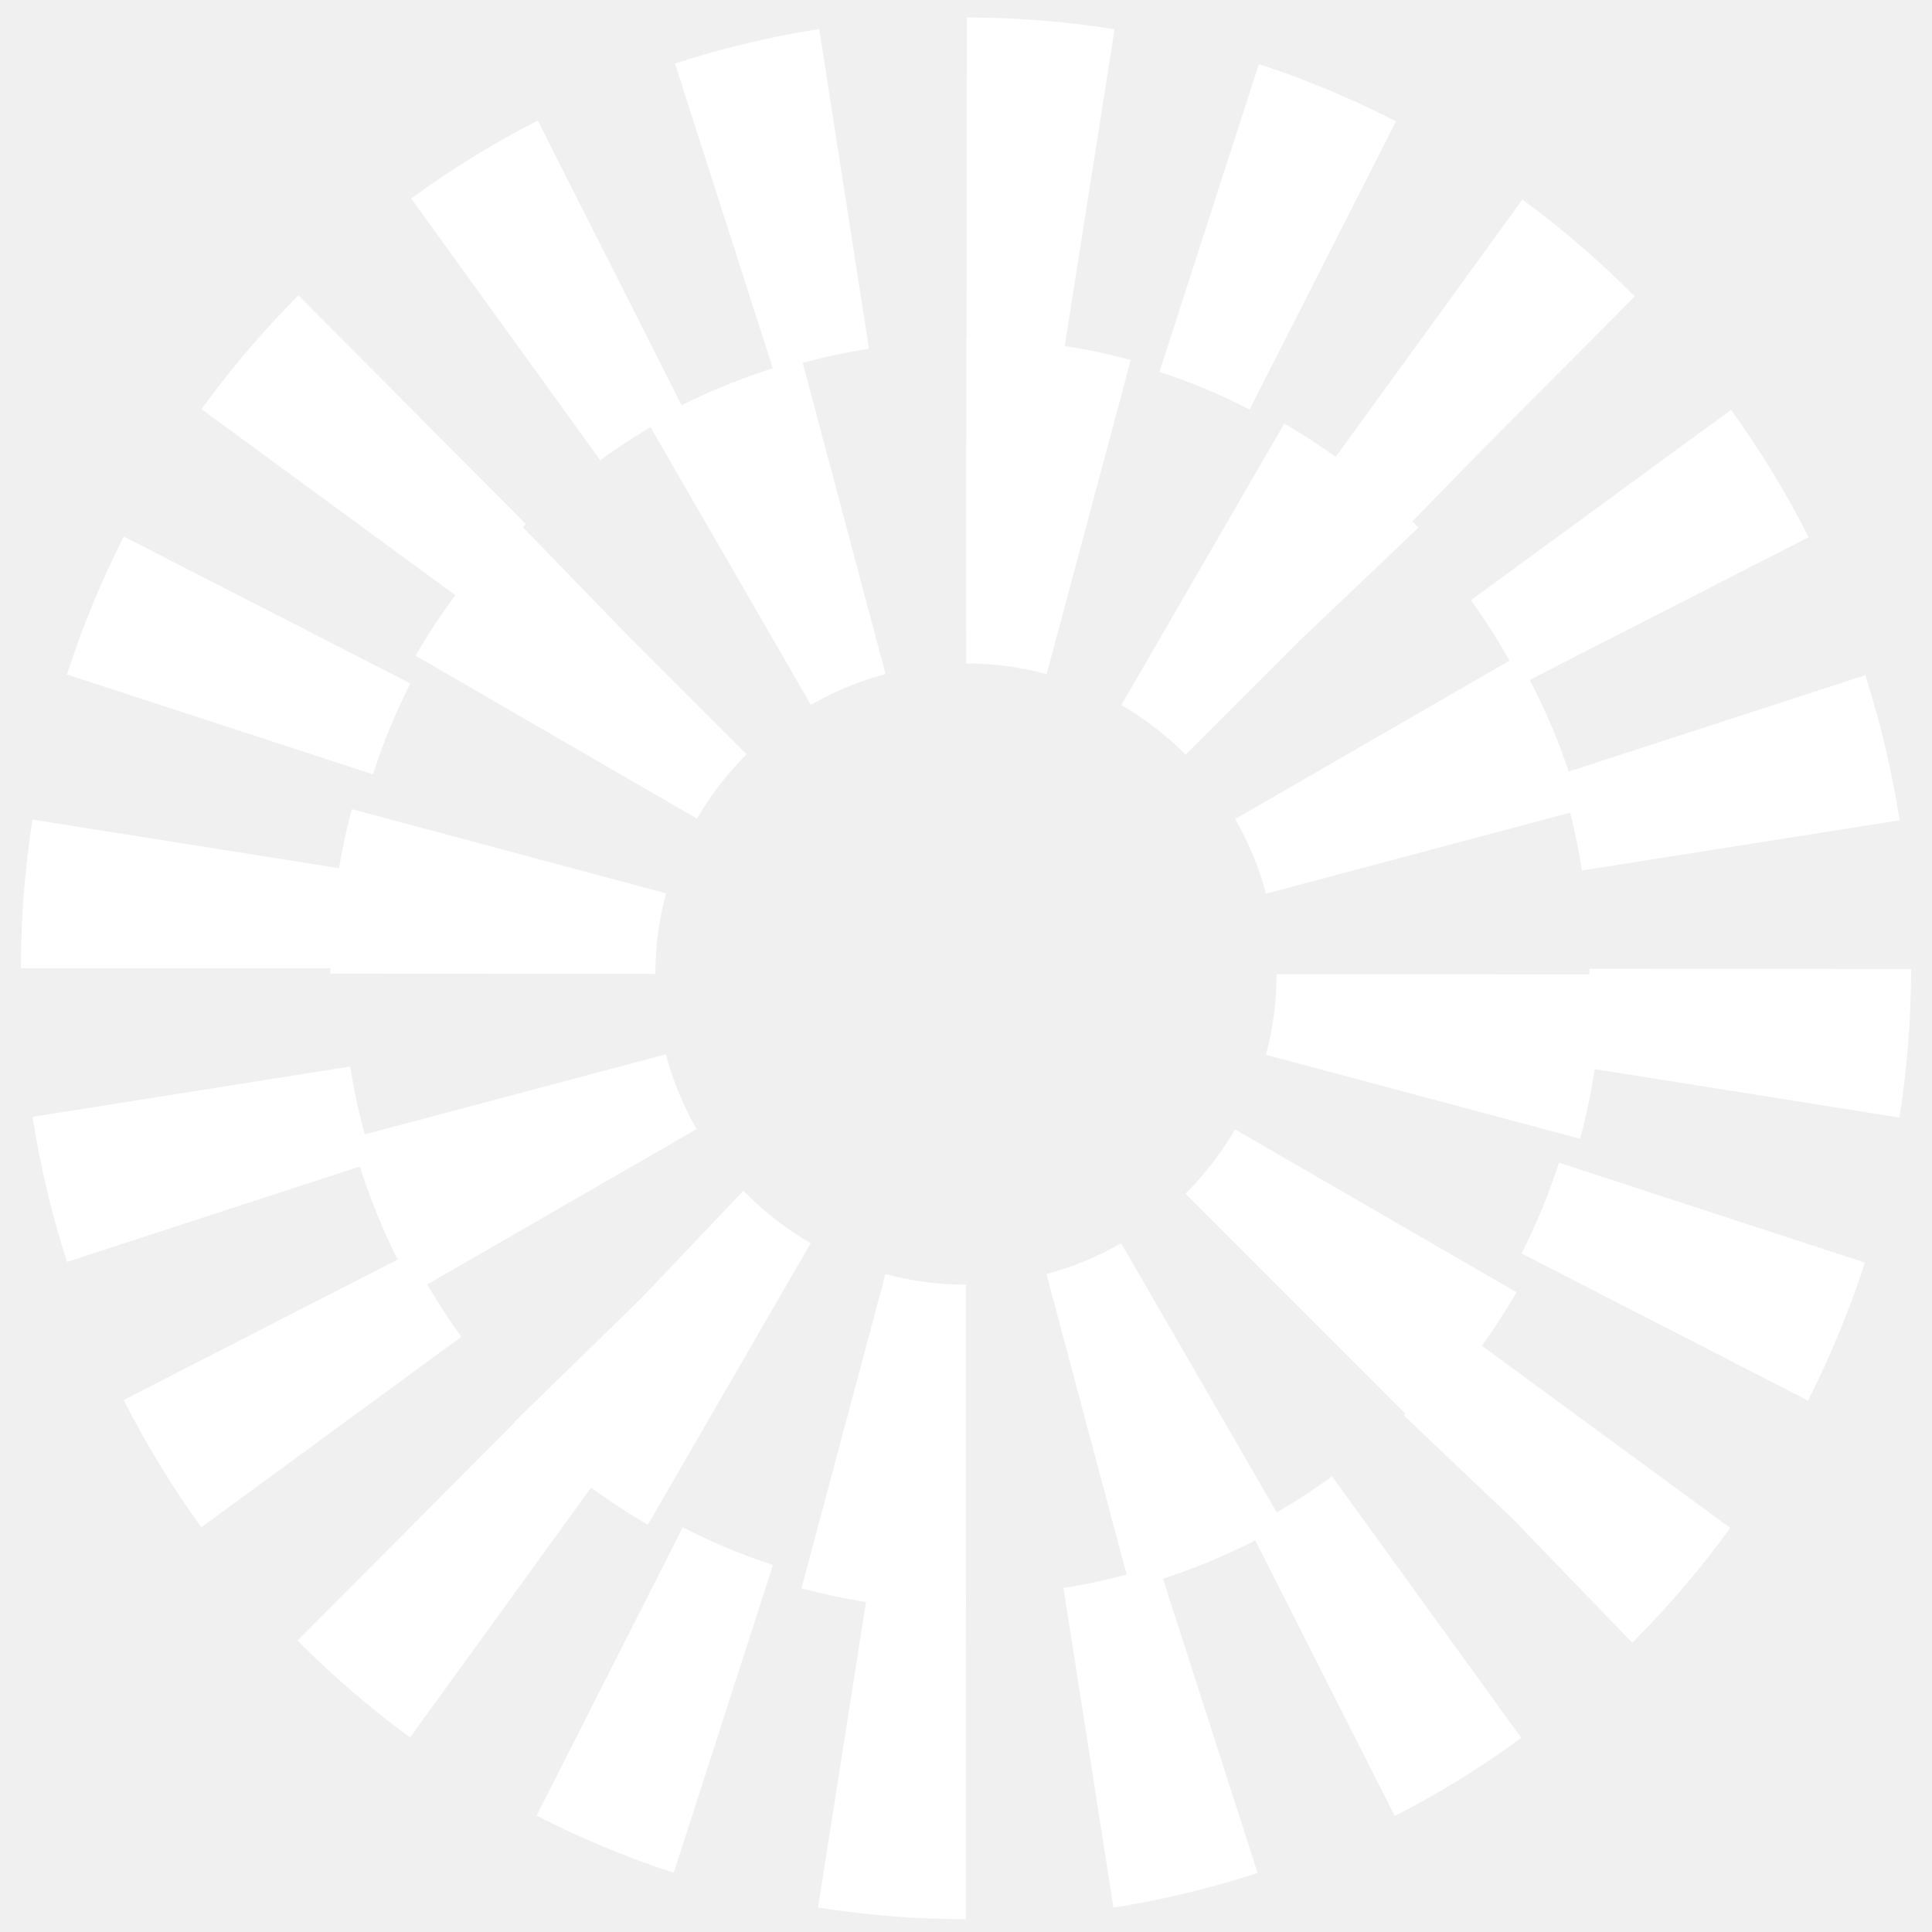
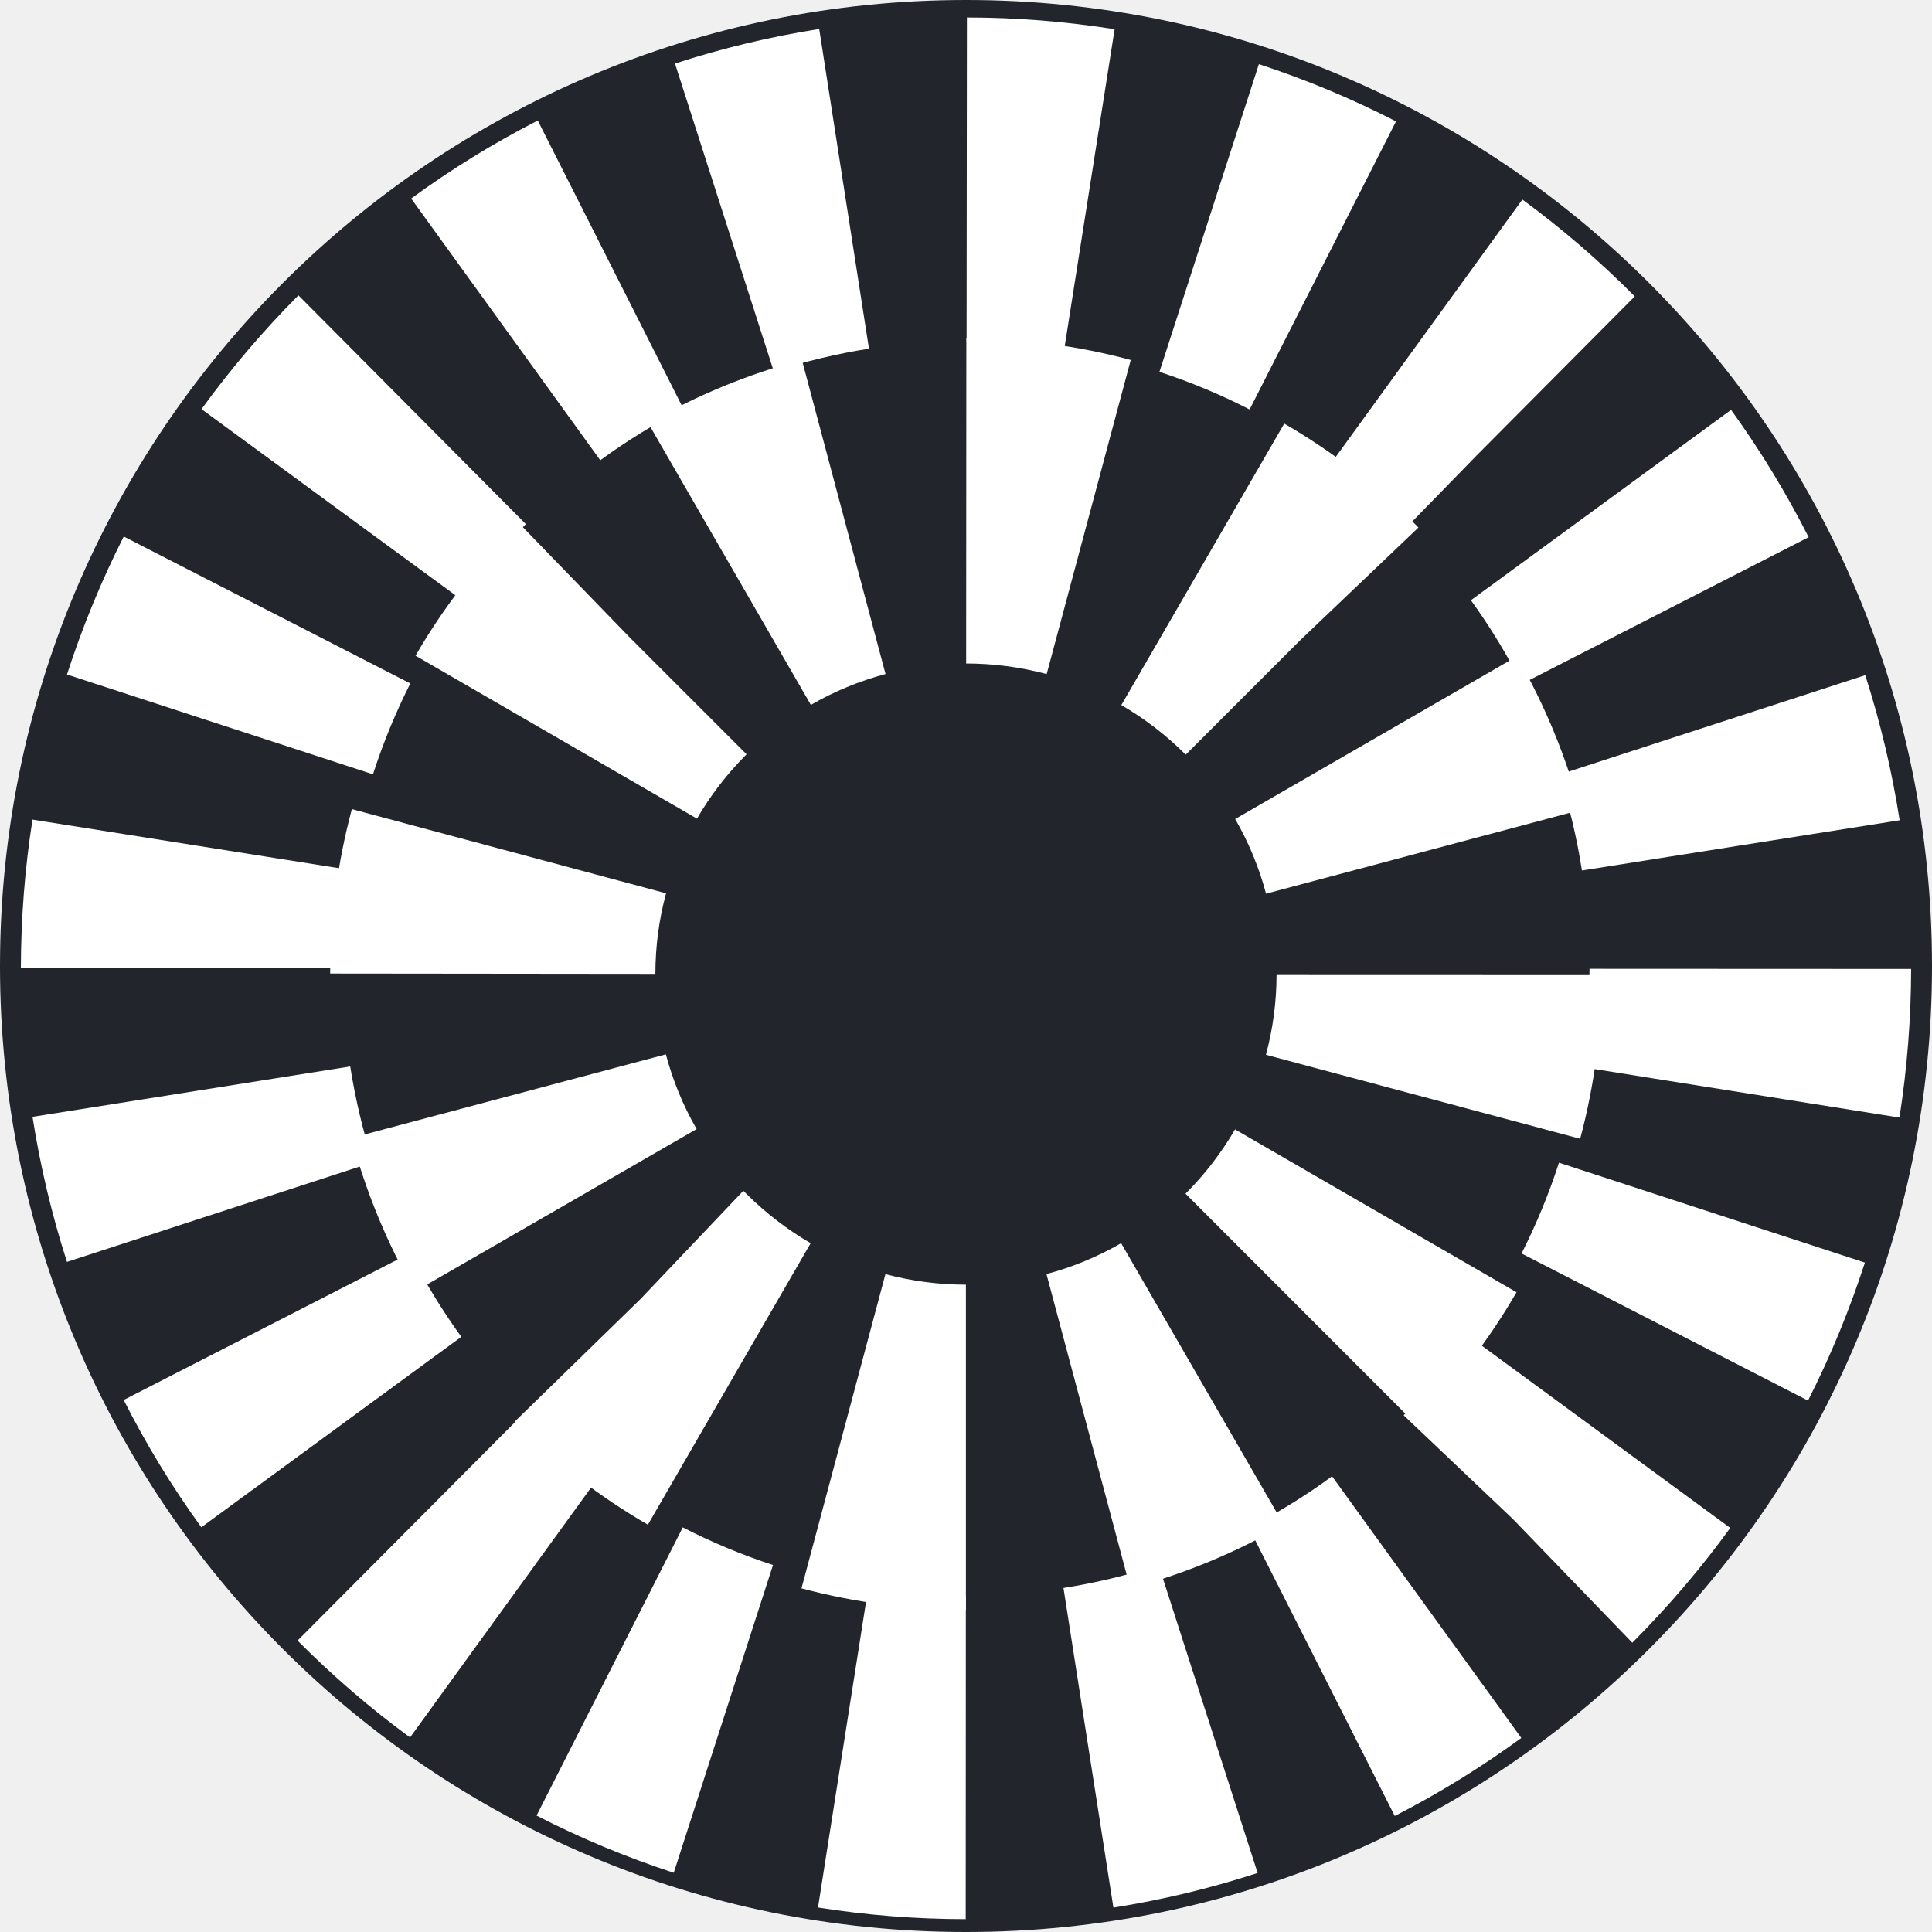
- <svg xmlns="http://www.w3.org/2000/svg" width="40" height="40" viewBox="0 0 84 85" fill="none">
-   <path d="M41.988 84.436L41.993 70.199C40.559 70.199 39.113 70.085 37.698 69.859L35.49 83.922C37.632 84.263 39.818 84.436 41.99 84.436H41.988ZM48.486 83.927C50.633 83.587 52.767 83.076 54.831 82.403L50.475 68.859C49.115 69.303 47.706 69.641 46.288 69.864L48.486 83.927ZM29.141 82.395L33.508 68.853C32.146 68.41 30.812 67.851 29.538 67.198L23.107 79.88C25.041 80.874 27.072 81.719 29.141 82.395ZM60.863 79.897C62.8 78.906 64.672 77.75 66.431 76.463L58.105 64.951C56.948 65.8 55.716 66.559 54.443 67.209L60.863 79.897ZM17.541 76.441L25.876 64.934C24.724 64.091 23.625 63.142 22.605 62.118L12.591 72.178L12.599 72.187C14.136 73.733 15.799 75.165 17.541 76.441ZM71.315 72.273L71.401 72.184C72.932 70.643 74.353 68.974 75.624 67.223L64.19 58.835C63.352 59.991 62.411 61.096 61.396 62.12L61.254 62.266L66.065 66.835L71.315 72.273ZM8.357 67.195L19.797 58.815C18.953 57.651 18.198 56.412 17.549 55.131L4.942 61.593C5.927 63.539 7.075 65.423 8.357 67.193V67.195ZM79.045 61.621C80.032 59.675 80.873 57.632 81.547 55.549L68.088 51.153C67.647 52.523 67.092 53.866 66.443 55.147L79.045 61.621ZM2.447 55.519L15.909 51.133C15.468 49.766 15.133 48.347 14.908 46.921L0.93 49.137C1.268 51.298 1.779 53.445 2.447 55.522V55.519ZM83.068 49.168C83.406 47.013 83.578 44.813 83.581 42.63L69.431 42.622C69.431 44.065 69.317 45.52 69.092 46.946L83.068 49.168ZM14.572 42.6C14.572 41.157 14.686 39.699 14.908 38.276L0.93 36.059C0.591 38.214 0.422 40.414 0.419 42.597H14.569L14.572 42.6ZM69.098 38.298L83.076 36.09C82.74 33.929 82.23 31.783 81.564 29.706L68.099 34.083C68.54 35.454 68.876 36.869 69.098 38.295V38.298ZM15.909 34.066C16.351 32.696 16.905 31.35 17.552 30.069L4.944 23.604C3.959 25.549 3.119 27.593 2.447 29.675L15.907 34.066H15.909ZM66.459 30.088L79.072 23.634C78.087 21.686 76.939 19.802 75.66 18.032L64.215 26.406C65.055 27.57 65.81 28.81 66.459 30.091V30.088ZM19.802 26.384C20.643 25.223 21.586 24.112 22.607 23.087L22.635 23.059L12.63 12.993L12.602 13.021C11.065 14.568 9.639 16.245 8.365 18.001L19.802 26.384ZM61.446 23.138L64.467 20.036L71.423 13.041L71.401 13.018C69.872 11.48 68.216 10.054 66.479 8.778L58.138 20.279C59.287 21.122 60.383 22.066 61.396 23.087L61.446 23.138ZM25.909 20.248C27.066 19.403 28.298 18.643 29.571 17.993L23.159 5.303C21.223 6.294 19.35 7.447 17.591 8.734L25.909 20.248ZM54.479 18.015L60.918 5.339C58.985 4.345 56.956 3.497 54.886 2.821L50.511 16.36C51.873 16.806 53.208 17.362 54.481 18.018L54.479 18.015ZM33.545 16.343C34.907 15.902 36.316 15.564 37.731 15.341L35.542 1.275C33.398 1.613 31.261 2.123 29.197 2.796L33.545 16.343ZM46.324 15.349L48.538 1.286C46.396 0.945 44.21 0.77 42.04 0.77L42.026 15.006C43.461 15.006 44.906 15.123 46.324 15.349Z" fill="white" />
-   <path d="M41.996 70.828V56.52C40.8 56.52 39.608 56.363 38.455 56.057L34.762 69.88C37.119 70.508 39.552 70.828 41.996 70.828ZM49.229 69.88C51.594 69.249 53.87 68.309 55.986 67.086L48.825 54.696C47.795 55.291 46.69 55.748 45.539 56.054L49.229 69.88ZM28.003 67.083L35.166 54.696C34.139 54.102 33.188 53.369 32.335 52.519L32.203 52.39L27.683 57.148L22.136 62.555L22.218 62.633C23.951 64.367 25.899 65.862 28.006 67.083H28.003ZM61.774 62.639H61.777C63.508 60.902 65.004 58.958 66.221 56.854L53.836 49.688C53.242 50.715 52.509 51.666 51.659 52.516L61.774 62.639ZM17.753 56.823L30.15 49.674C29.555 48.645 29.1 47.539 28.794 46.386L14.964 50.064C15.593 52.429 16.533 54.705 17.753 56.823ZM69.022 50.101C69.65 47.744 69.97 45.312 69.973 42.868L55.663 42.862C55.663 44.06 55.506 45.253 55.197 46.406L69.022 50.101ZM28.334 42.846C28.334 41.648 28.491 40.455 28.803 39.302L14.981 35.599C14.35 37.956 14.027 40.388 14.027 42.832L28.337 42.846H28.334ZM55.2 39.319L69.027 35.635C68.396 33.27 67.456 30.995 66.235 28.88L53.842 36.034C54.437 37.063 54.894 38.169 55.2 39.319ZM30.164 36.017C30.75 35.004 31.474 34.064 32.31 33.223L32.347 33.186L27.229 28.069L22.307 22.994L22.218 23.081C20.489 24.809 18.996 26.747 17.782 28.846L30.164 36.017ZM27.229 28.066L27.288 28.125L27.229 28.066ZM51.667 33.203L56.735 28.136L61.906 23.21L61.777 23.078C60.048 21.35 58.104 19.854 56.002 18.637L48.834 31.02C49.846 31.607 50.789 32.331 51.631 33.166L51.667 33.203ZM35.175 31.012C36.202 30.417 37.307 29.963 38.46 29.654L34.779 15.828C32.411 16.459 30.138 17.397 28.02 18.62L35.175 31.012ZM45.548 29.66L49.249 15.837C46.892 15.205 44.459 14.886 42.015 14.883L42.007 29.191C43.205 29.191 44.398 29.348 45.551 29.657L45.548 29.66Z" fill="white" />
+ <svg xmlns="http://www.w3.org/2000/svg" width="40" height="40" viewBox="0 0 40 40" fill="none">
+   <circle cx="20" cy="20" r="20" fill="#23252D" />
+   <g clip-path="url(#clip0_1_6)">
+     <path d="M19.994 39.734L19.997 33.035C19.322 33.035 18.642 32.981 17.976 32.875L16.936 39.493C17.944 39.653 18.973 39.734 19.995 39.734H19.994ZM23.052 39.495C24.063 39.335 25.067 39.095 26.038 38.778L23.988 32.404C23.348 32.613 22.685 32.772 22.018 32.877L23.052 39.495ZM13.949 38.774L16.004 32.402C15.363 32.193 14.735 31.93 14.136 31.623L11.109 37.59C12.019 38.058 12.975 38.456 13.949 38.774ZM28.877 37.598C29.788 37.132 30.669 36.588 31.497 35.983L27.579 30.565C27.034 30.965 26.455 31.322 25.855 31.628L28.877 37.598ZM8.49 35.972L12.412 30.557C11.87 30.161 11.353 29.714 10.873 29.232L6.161 33.966L6.164 33.97C6.888 34.698 7.67 35.372 8.49 35.972ZM33.795 34.011L33.836 33.969C34.556 33.244 35.225 32.458 35.823 31.634L30.442 27.687C30.048 28.231 29.605 28.751 29.127 29.233L29.061 29.302L31.325 31.452L33.795 34.011ZM4.168 31.621L9.551 27.678C9.154 27.13 8.799 26.547 8.494 25.944L2.561 28.985C3.024 29.901 3.565 30.787 4.168 31.62V31.621ZM37.433 28.998C37.898 28.082 38.293 27.121 38.611 26.141L32.277 24.072C32.069 24.717 31.808 25.349 31.502 25.952L37.433 28.998ZM1.387 26.126L7.722 24.063C7.514 23.419 7.357 22.752 7.251 22.08L0.673 23.123C0.832 24.14 1.072 25.15 1.387 26.128V26.126ZM39.326 23.138C39.485 22.124 39.566 21.089 39.568 20.061L32.909 20.058C32.909 20.737 32.855 21.421 32.749 22.092L39.326 23.138ZM7.093 20.047C7.093 19.368 7.146 18.682 7.251 18.012L0.673 16.969C0.513 17.983 0.434 19.018 0.432 20.046H7.091L7.093 20.047ZM32.752 18.023L39.33 16.983C39.172 15.967 38.932 14.957 38.618 13.979L32.282 16.039C32.489 16.684 32.648 17.35 32.752 18.021V18.023ZM7.722 16.031C7.93 15.386 8.191 14.753 8.495 14.15L2.562 11.108C2.099 12.023 1.703 12.985 1.387 13.965L7.721 16.031H7.722ZM31.51 14.159L37.446 11.122C36.982 10.205 36.442 9.319 35.84 8.486L30.454 12.427C30.849 12.974 31.205 13.558 31.51 14.161V14.159ZM9.554 12.416C9.95 11.87 10.393 11.347 10.874 10.865L10.887 10.851L6.179 6.115L6.166 6.128C5.442 6.855 4.771 7.645 4.172 8.471L9.554 12.416ZM29.151 10.888L30.573 9.429L33.846 6.137L33.836 6.126C33.116 5.403 32.337 4.731 31.519 4.131L27.595 9.543C28.135 9.94 28.651 10.384 29.127 10.865L29.151 10.888ZM12.428 9.529C12.972 9.131 13.552 8.773 14.151 8.467L11.134 2.495C10.222 2.962 9.341 3.504 8.513 4.11L12.428 9.529ZM25.872 8.478L28.903 2.513C27.993 2.045 27.038 1.646 26.064 1.328L24.005 7.699C24.646 7.909 25.274 8.17 25.874 8.479L25.872 8.478ZM16.021 7.691C16.662 7.483 17.325 7.324 17.991 7.219L16.961 0.6C15.952 0.759 14.946 0.999 13.975 1.316L16.021 7.691ZM22.035 7.223L23.077 0.605C22.069 0.445 21.04 0.362 20.019 0.362L20.012 7.062C20.688 7.062 21.368 7.117 22.035 7.223Z" fill="white" />
+     <path d="M19.998 33.331V26.598C19.436 26.598 18.874 26.524 18.332 26.38L16.594 32.885C17.703 33.18 18.848 33.331 19.998 33.331ZM23.402 32.885C24.515 32.588 25.586 32.145 26.581 31.57L23.212 25.739C22.727 26.019 22.207 26.235 21.666 26.378L23.402 32.885ZM13.413 31.568L16.784 25.739C16.301 25.459 15.853 25.115 15.452 24.715L15.39 24.654L13.263 26.893L10.652 29.438L10.691 29.474C11.507 30.29 12.423 30.994 13.415 31.568H13.413ZM29.305 29.477H29.307C30.121 28.66 30.825 27.745 31.398 26.755L25.57 23.383C25.29 23.866 24.945 24.314 24.545 24.714L29.305 29.477ZM8.59 26.74L14.423 23.376C14.143 22.892 13.93 22.371 13.786 21.829L7.277 23.56C7.573 24.673 8.015 25.743 8.59 26.74ZM32.716 23.577C33.012 22.468 33.162 21.323 33.164 20.173L26.43 20.171C26.43 20.734 26.356 21.295 26.21 21.838L32.716 23.577ZM13.569 20.163C13.569 19.599 13.643 19.038 13.79 18.495L7.285 16.752C6.988 17.861 6.836 19.006 6.836 20.156L13.57 20.163H13.569ZM26.212 18.503L32.719 16.77C32.422 15.657 31.979 14.586 31.405 13.59L25.573 16.957C25.853 17.442 26.068 17.962 26.212 18.503ZM14.43 16.949C14.706 16.473 15.046 16.03 15.44 15.634L15.457 15.617L13.049 13.209L10.733 10.82L10.691 10.861C9.877 11.675 9.175 12.587 8.603 13.575L14.43 16.949ZM24.549 15.625L26.934 13.241L29.367 10.922L29.307 10.86C28.493 10.047 27.578 9.343 26.589 8.77L23.216 14.598C23.692 14.874 24.136 15.214 24.532 15.608L24.549 15.625ZM16.788 14.594C17.271 14.314 17.792 14.1 18.334 13.955L16.602 7.449C15.488 7.746 14.418 8.187 13.421 8.762L16.788 14.594ZM21.67 13.957L23.411 7.453C22.302 7.155 21.157 7.005 20.007 7.004L20.003 13.737C20.567 13.737 21.128 13.811 21.671 13.956L21.67 13.957Z" fill="white" />
+   </g>
+   <defs>
+     <clipPath id="clip0_1_6">
+       <rect width="40" height="40" fill="white" />
+     </clipPath>
+   </defs>
</svg>
